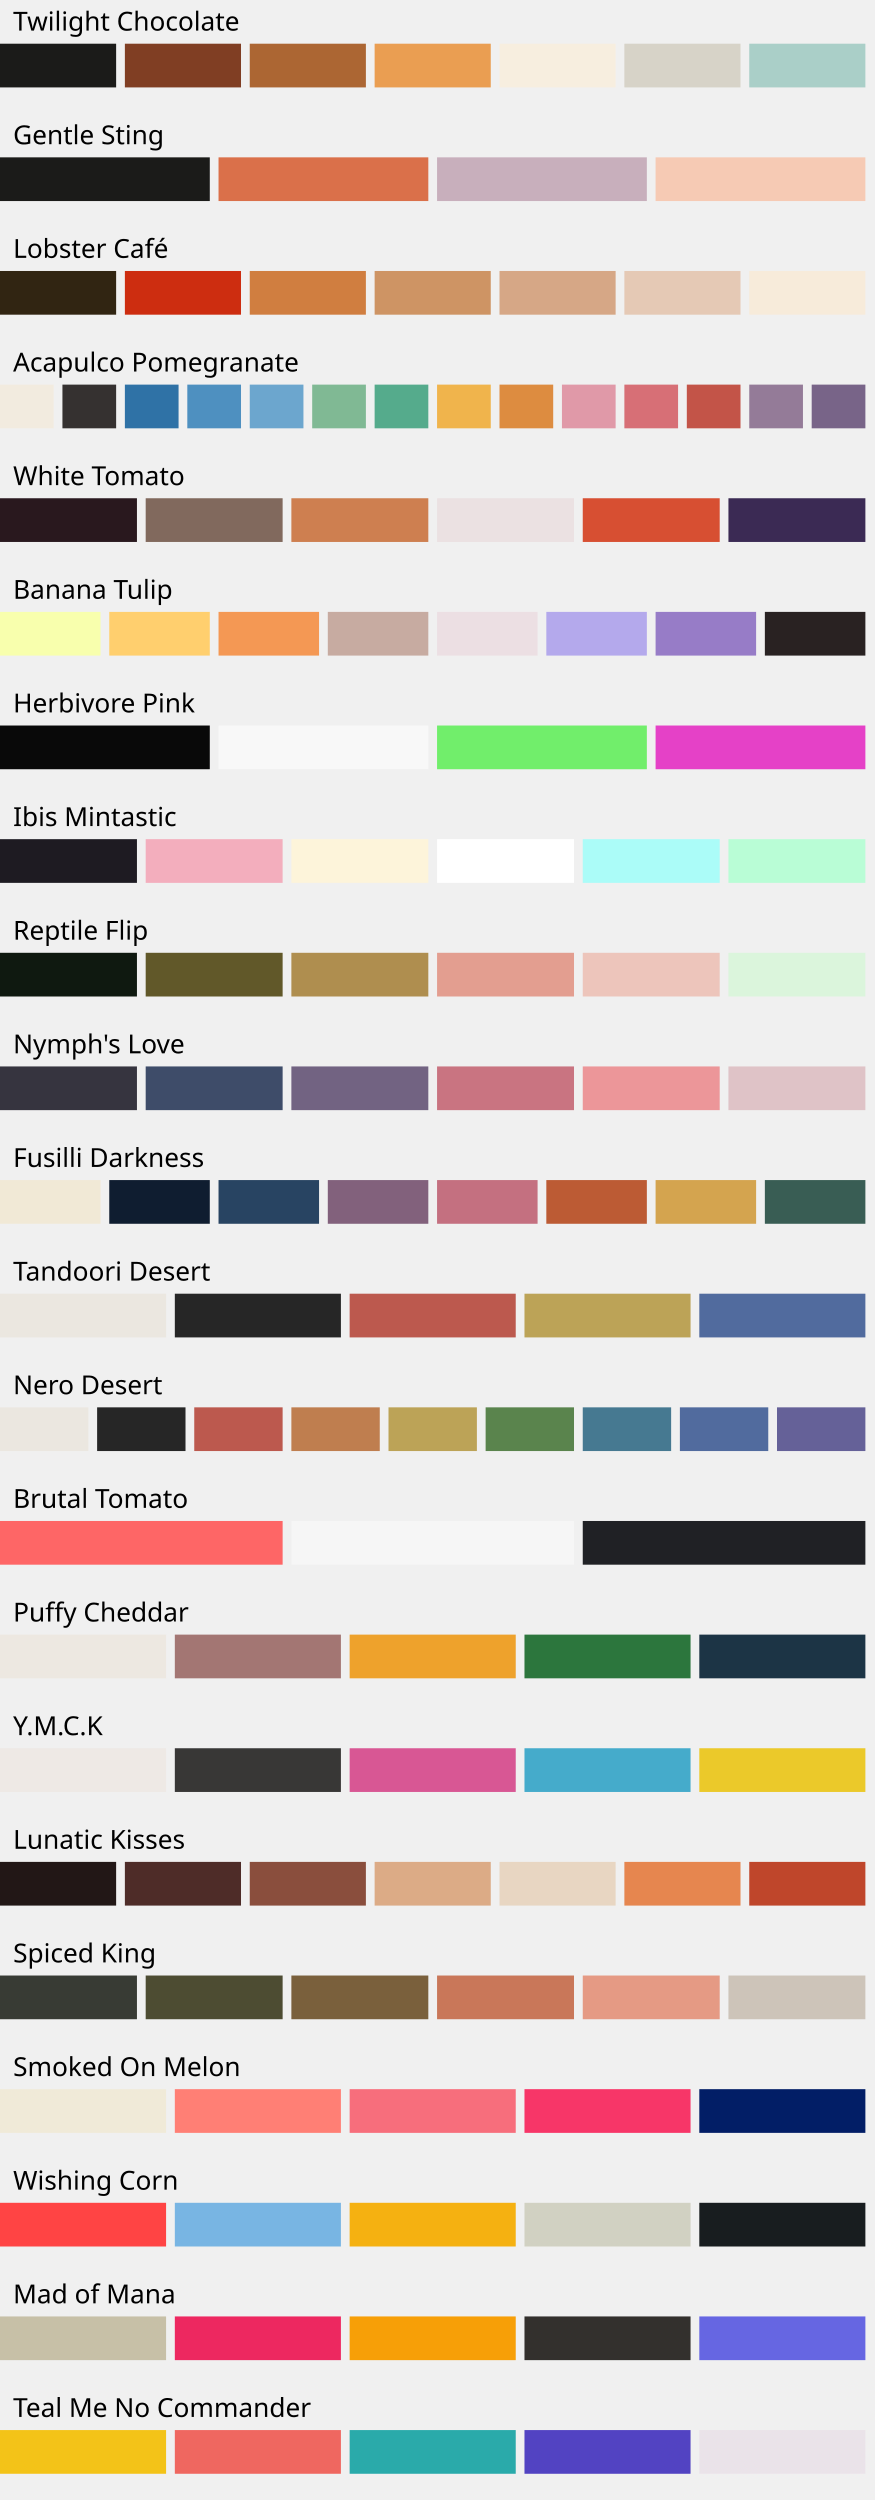
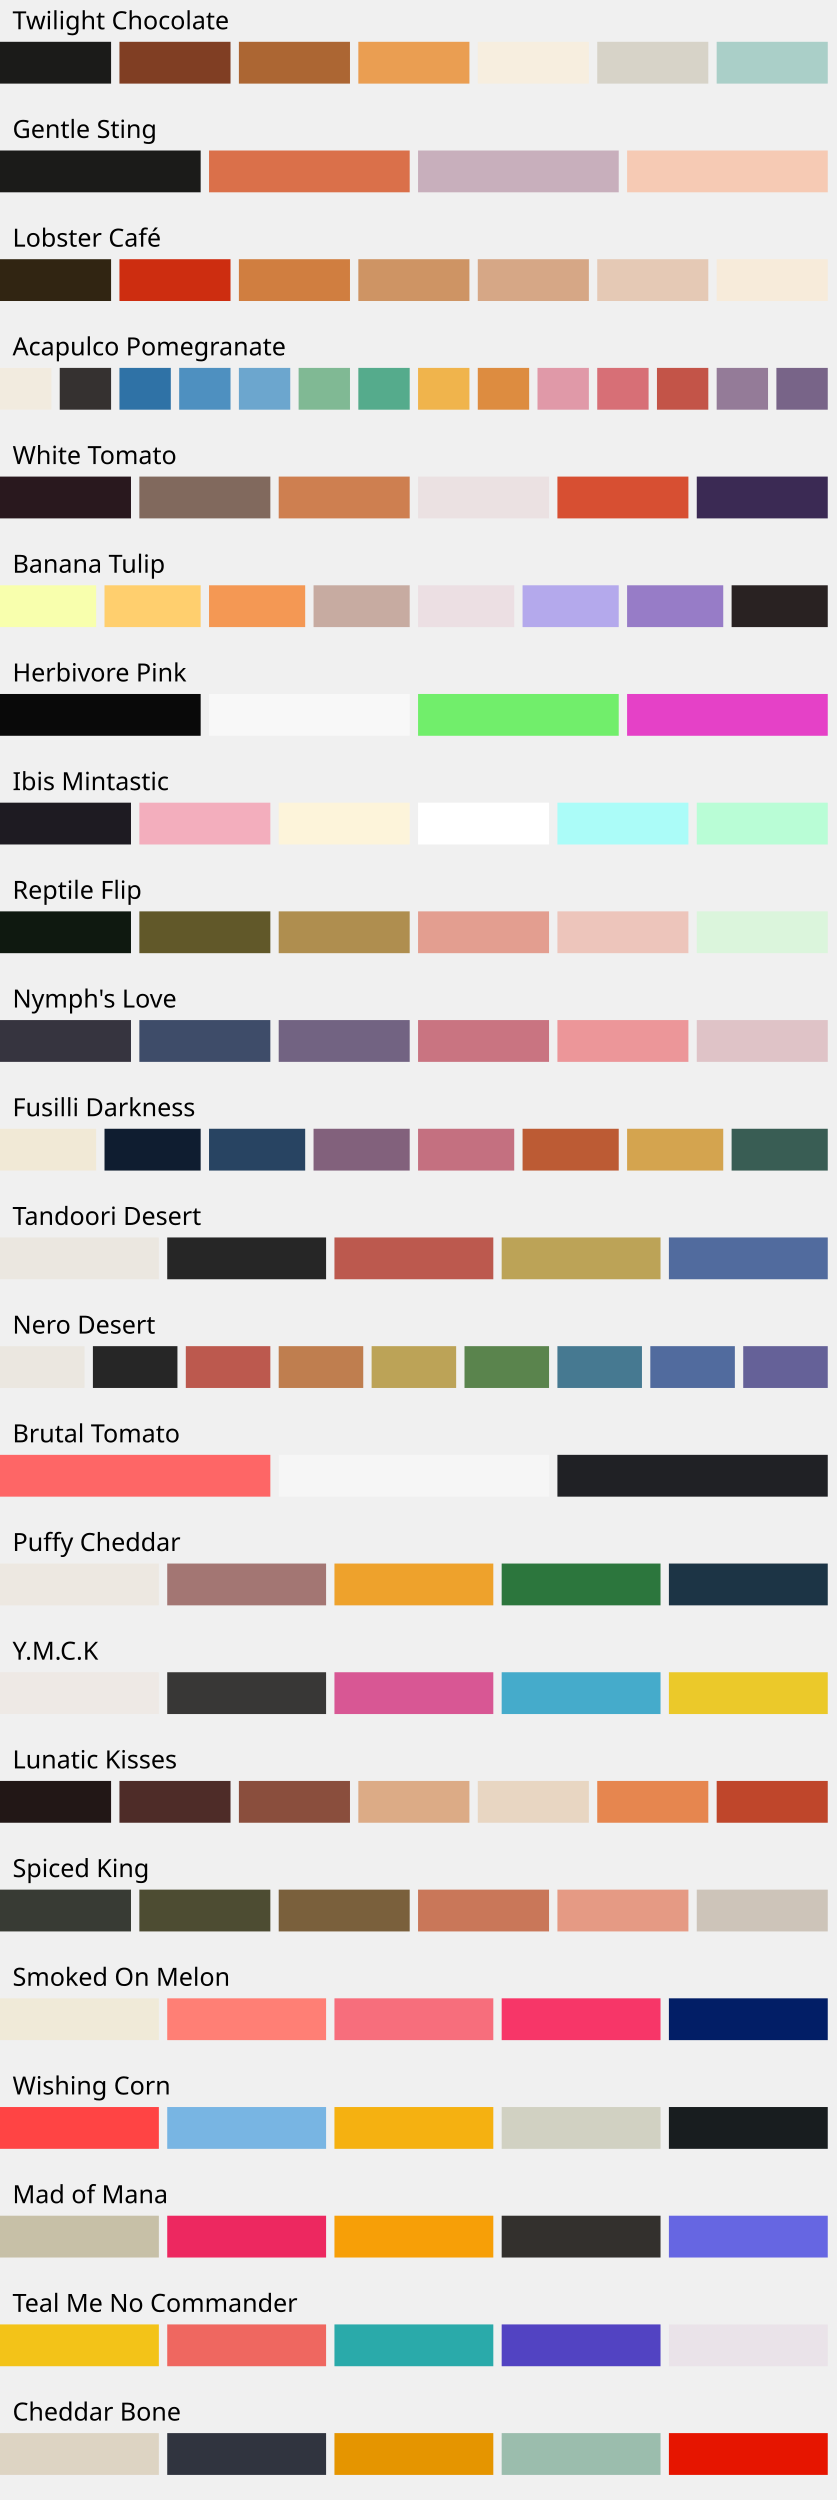
- <svg xmlns="http://www.w3.org/2000/svg" viewBox="0 0 200 572">
+ <svg xmlns="http://www.w3.org/2000/svg" viewBox="0 0 200 598">
  <style>
        text {
  font-family: sans-serif;
  font-weight: 400;
  font-style: normal;
}
        text {
          font-size: 6px;
        }
      </style>
  <text y="7" x="3">Twilight Chocolate</text>
  <rect width="26.571" height="10" y="10" x="0" fill="#1b1b19" />
  <rect width="26.571" height="10" y="10" x="28.571" fill="#803e23" />
  <rect width="26.571" height="10" y="10" x="57.143" fill="#ac6633" />
  <rect width="26.571" height="10" y="10" x="85.714" fill="#ea9e52" />
  <rect width="26.571" height="10" y="10" x="114.286" fill="#f7eedf" />
  <rect width="26.571" height="10" y="10" x="142.857" fill="#d7d3c8" />
  <rect width="26.571" height="10" y="10" x="171.429" fill="#aacfc8" />
  <text y="33" x="3">Gentle Sting</text>
  <rect width="48" height="10" y="36" x="0" fill="#1b1b19" />
  <rect width="48" height="10" y="36" x="50" fill="#da704a" />
  <rect width="48" height="10" y="36" x="100" fill="#c8afbc" />
  <rect width="48" height="10" y="36" x="150" fill="#f6cab4" />
  <text y="59" x="3">Lobster Café</text>
  <rect width="26.571" height="10" y="62" x="0" fill="#312512" />
  <rect width="26.571" height="10" y="62" x="28.571" fill="#cd2d10" />
  <rect width="26.571" height="10" y="62" x="57.143" fill="#d07e40" />
  <rect width="26.571" height="10" y="62" x="85.714" fill="#ce9464" />
  <rect width="26.571" height="10" y="62" x="114.286" fill="#d6a786" />
  <rect width="26.571" height="10" y="62" x="142.857" fill="#e5c9b5" />
  <rect width="26.571" height="10" y="62" x="171.429" fill="#f7ebda" />
  <text y="85" x="3">Acapulco Pomegranate</text>
  <rect width="12.286" height="10" y="88" x="0" fill="#f2ebdf" />
  <rect width="12.286" height="10" y="88" x="14.286" fill="#353130" />
  <rect width="12.286" height="10" y="88" x="28.571" fill="#2f72a6" />
  <rect width="12.286" height="10" y="88" x="42.857" fill="#4e90c0" />
  <rect width="12.286" height="10" y="88" x="57.143" fill="#6ca6ce" />
  <rect width="12.286" height="10" y="88" x="71.429" fill="#80b994" />
  <rect width="12.286" height="10" y="88" x="85.714" fill="#55ab8c" />
  <rect width="12.286" height="10" y="88" x="100" fill="#f0b44c" />
  <rect width="12.286" height="10" y="88" x="114.286" fill="#dd8c40" />
  <rect width="12.286" height="10" y="88" x="128.571" fill="#e099a8" />
  <rect width="12.286" height="10" y="88" x="142.857" fill="#d76f76" />
  <rect width="12.286" height="10" y="88" x="157.143" fill="#c35448" />
  <rect width="12.286" height="10" y="88" x="171.429" fill="#947b98" />
  <rect width="12.286" height="10" y="88" x="185.714" fill="#786488" />
  <text y="111" x="3">White Tomato</text>
  <rect width="31.333" height="10" y="114" x="0" fill="#29181e" />
  <rect width="31.333" height="10" y="114" x="33.333" fill="#81695d" />
  <rect width="31.333" height="10" y="114" x="66.667" fill="#ce7f50" />
  <rect width="31.333" height="10" y="114" x="100" fill="#ebe1e2" />
  <rect width="31.333" height="10" y="114" x="133.333" fill="#d74f32" />
  <rect width="31.333" height="10" y="114" x="166.667" fill="#3b2a54" />
  <text y="137" x="3">Banana Tulip</text>
  <rect width="23" height="10" y="140" x="0" fill="#f8ffad" />
  <rect width="23" height="10" y="140" x="25" fill="#ffcf6e" />
  <rect width="23" height="10" y="140" x="50" fill="#f49854" />
  <rect width="23" height="10" y="140" x="75" fill="#c7aba1" />
  <rect width="23" height="10" y="140" x="100" fill="#ecdfe3" />
  <rect width="23" height="10" y="140" x="125" fill="#b4a9ec" />
  <rect width="23" height="10" y="140" x="150" fill="#977cc7" />
  <rect width="23" height="10" y="140" x="175" fill="#292222" />
  <text y="163" x="3">Herbivore Pink</text>
  <rect width="48" height="10" y="166" x="0" fill="#090909" />
  <rect width="48" height="10" y="166" x="50" fill="#f8f8f8" />
  <rect width="48" height="10" y="166" x="100" fill="#71ee6b" />
  <rect width="48" height="10" y="166" x="150" fill="#e541c7" />
  <text y="189" x="3">Ibis Mintastic</text>
  <rect width="31.333" height="10" y="192" x="0" fill="#1e1b22" />
  <rect width="31.333" height="10" y="192" x="33.333" fill="#f3aebd" />
  <rect width="31.333" height="10" y="192" x="66.667" fill="#fdf4da" />
  <rect width="31.333" height="10" y="192" x="100" fill="#ffffff" />
  <rect width="31.333" height="10" y="192" x="133.333" fill="#abfcf8" />
  <rect width="31.333" height="10" y="192" x="166.667" fill="#b9fdd6" />
  <text y="215" x="3">Reptile Flip</text>
  <rect width="31.333" height="10" y="218" x="0" fill="#0f1910" />
  <rect width="31.333" height="10" y="218" x="33.333" fill="#615829" />
  <rect width="31.333" height="10" y="218" x="66.667" fill="#af8e4f" />
  <rect width="31.333" height="10" y="218" x="100" fill="#e39e90" />
  <rect width="31.333" height="10" y="218" x="133.333" fill="#edc5bb" />
  <rect width="31.333" height="10" y="218" x="166.667" fill="#dbf5dc" />
  <text y="241" x="3">Nymph's Love</text>
  <rect width="31.333" height="10" y="244" x="0" fill="#36343f" />
  <rect width="31.333" height="10" y="244" x="33.333" fill="#3e4c69" />
  <rect width="31.333" height="10" y="244" x="66.667" fill="#726382" />
  <rect width="31.333" height="10" y="244" x="100" fill="#c97481" />
  <rect width="31.333" height="10" y="244" x="133.333" fill="#ec9699" />
  <rect width="31.333" height="10" y="244" x="166.667" fill="#dfc3c7" />
  <text y="267" x="3">Fusilli Darkness</text>
  <rect width="23" height="10" y="270" x="0" fill="#f1e9d6" />
  <rect width="23" height="10" y="270" x="25" fill="#0f1d30" />
  <rect width="23" height="10" y="270" x="50" fill="#284462" />
  <rect width="23" height="10" y="270" x="75" fill="#82617c" />
  <rect width="23" height="10" y="270" x="100" fill="#c47080" />
  <rect width="23" height="10" y="270" x="125" fill="#bc5b34" />
  <rect width="23" height="10" y="270" x="150" fill="#d4a44f" />
  <rect width="23" height="10" y="270" x="175" fill="#395d54" />
  <text y="293" x="3">Tandoori Desert</text>
  <rect width="38" height="10" y="296" x="0" fill="#ebe7e0" />
  <rect width="38" height="10" y="296" x="40" fill="#262626" />
  <rect width="38" height="10" y="296" x="80" fill="#bc594e" />
  <rect width="38" height="10" y="296" x="120" fill="#bca357" />
  <rect width="38" height="10" y="296" x="160" fill="#516b9e" />
  <text y="319" x="3">Nero Desert</text>
  <rect width="20.222" height="10" y="322" x="0" fill="#ebe7e0" />
  <rect width="20.222" height="10" y="322" x="22.222" fill="#262626" />
  <rect width="20.222" height="10" y="322" x="44.444" fill="#bc594e" />
  <rect width="20.222" height="10" y="322" x="66.667" fill="#bf7e4f" />
  <rect width="20.222" height="10" y="322" x="88.889" fill="#bca357" />
  <rect width="20.222" height="10" y="322" x="111.111" fill="#5a844d" />
  <rect width="20.222" height="10" y="322" x="133.333" fill="#467991" />
  <rect width="20.222" height="10" y="322" x="155.556" fill="#516b9e" />
  <rect width="20.222" height="10" y="322" x="177.778" fill="#656198" />
  <text y="345" x="3">Brutal Tomato</text>
  <rect width="64.667" height="10" y="348" x="0" fill="#fe6666" />
  <rect width="64.667" height="10" y="348" x="66.667" fill="#f6f6f6" />
  <rect width="64.667" height="10" y="348" x="133.333" fill="#202125" />
  <text y="371" x="3">Puffy Cheddar</text>
  <rect width="38" height="10" y="374" x="0" fill="#ede8e1" />
  <rect width="38" height="10" y="374" x="40" fill="#a37673" />
  <rect width="38" height="10" y="374" x="80" fill="#eea22c" />
  <rect width="38" height="10" y="374" x="120" fill="#2c763d" />
  <rect width="38" height="10" y="374" x="160" fill="#1c3445" />
  <text y="397" x="3">Y.M.C.K</text>
  <rect width="38" height="10" y="400" x="0" fill="#eee9e5" />
  <rect width="38" height="10" y="400" x="40" fill="#383736" />
  <rect width="38" height="10" y="400" x="80" fill="#d85794" />
  <rect width="38" height="10" y="400" x="120" fill="#45abcb" />
  <rect width="38" height="10" y="400" x="160" fill="#ebc92a" />
  <text y="423" x="3">Lunatic Kisses</text>
  <rect width="26.571" height="10" y="426" x="0" fill="#221716" />
  <rect width="26.571" height="10" y="426" x="28.571" fill="#4e2c28" />
  <rect width="26.571" height="10" y="426" x="57.143" fill="#8a4e3d" />
  <rect width="26.571" height="10" y="426" x="85.714" fill="#dcab86" />
  <rect width="26.571" height="10" y="426" x="114.286" fill="#e8d6c2" />
  <rect width="26.571" height="10" y="426" x="142.857" fill="#e6864f" />
  <rect width="26.571" height="10" y="426" x="171.429" fill="#bf462b" />
  <text y="449" x="3">Spiced King</text>
  <rect width="31.333" height="10" y="452" x="0" fill="#383b34" />
  <rect width="31.333" height="10" y="452" x="33.333" fill="#4d4c32" />
  <rect width="31.333" height="10" y="452" x="66.667" fill="#7a603c" />
  <rect width="31.333" height="10" y="452" x="100" fill="#c97759" />
  <rect width="31.333" height="10" y="452" x="133.333" fill="#e59a84" />
  <rect width="31.333" height="10" y="452" x="166.667" fill="#cdc4b9" />
  <text y="475" x="3">Smoked On Melon</text>
  <rect width="38" height="10" y="478" x="0" fill="#f0ead8" />
  <rect width="38" height="10" y="478" x="40" fill="#ff7f75" />
  <rect width="38" height="10" y="478" x="80" fill="#f76e7c" />
  <rect width="38" height="10" y="478" x="120" fill="#f73668" />
  <rect width="38" height="10" y="478" x="160" fill="#021e66" />
  <text y="501" x="3">Wishing Corn</text>
  <rect width="38" height="10" y="504" x="0" fill="#ff4444" />
  <rect width="38" height="10" y="504" x="40" fill="#78b5e3" />
  <rect width="38" height="10" y="504" x="80" fill="#f5b111" />
  <rect width="38" height="10" y="504" x="120" fill="#d1d1c2" />
  <rect width="38" height="10" y="504" x="160" fill="#181d1f" />
  <text y="527" x="3">Mad of Mana</text>
  <rect width="38" height="10" y="530" x="0" fill="#c7c0a7" />
  <rect width="38" height="10" y="530" x="40" fill="#ed2860" />
  <rect width="38" height="10" y="530" x="80" fill="#f79f07" />
  <rect width="38" height="10" y="530" x="120" fill="#33302d" />
  <rect width="38" height="10" y="530" x="160" fill="#6666e2" />
  <text y="553" x="3">Teal Me No Commander</text>
  <rect width="38" height="10" y="556" x="0" fill="#f3c318" />
  <rect width="38" height="10" y="556" x="40" fill="#ef6760" />
  <rect width="38" height="10" y="556" x="80" fill="#2aaaaa" />
  <rect width="38" height="10" y="556" x="120" fill="#5243c2" />
  <rect width="38" height="10" y="556" x="160" fill="#eae3e9" />
+   <text y="579" x="3">Cheddar Bone</text>
+   <rect width="38" height="10" y="582" x="0" fill="#ddd4c3" />
+   <rect width="38" height="10" y="582" x="40" fill="#30343f" />
+   <rect width="38" height="10" y="582" x="80" fill="#e59500" />
+   <rect width="38" height="10" y="582" x="120" fill="#9bbdad" />
+   <rect width="38" height="10" y="582" x="160" fill="#e61500" />
</svg>
